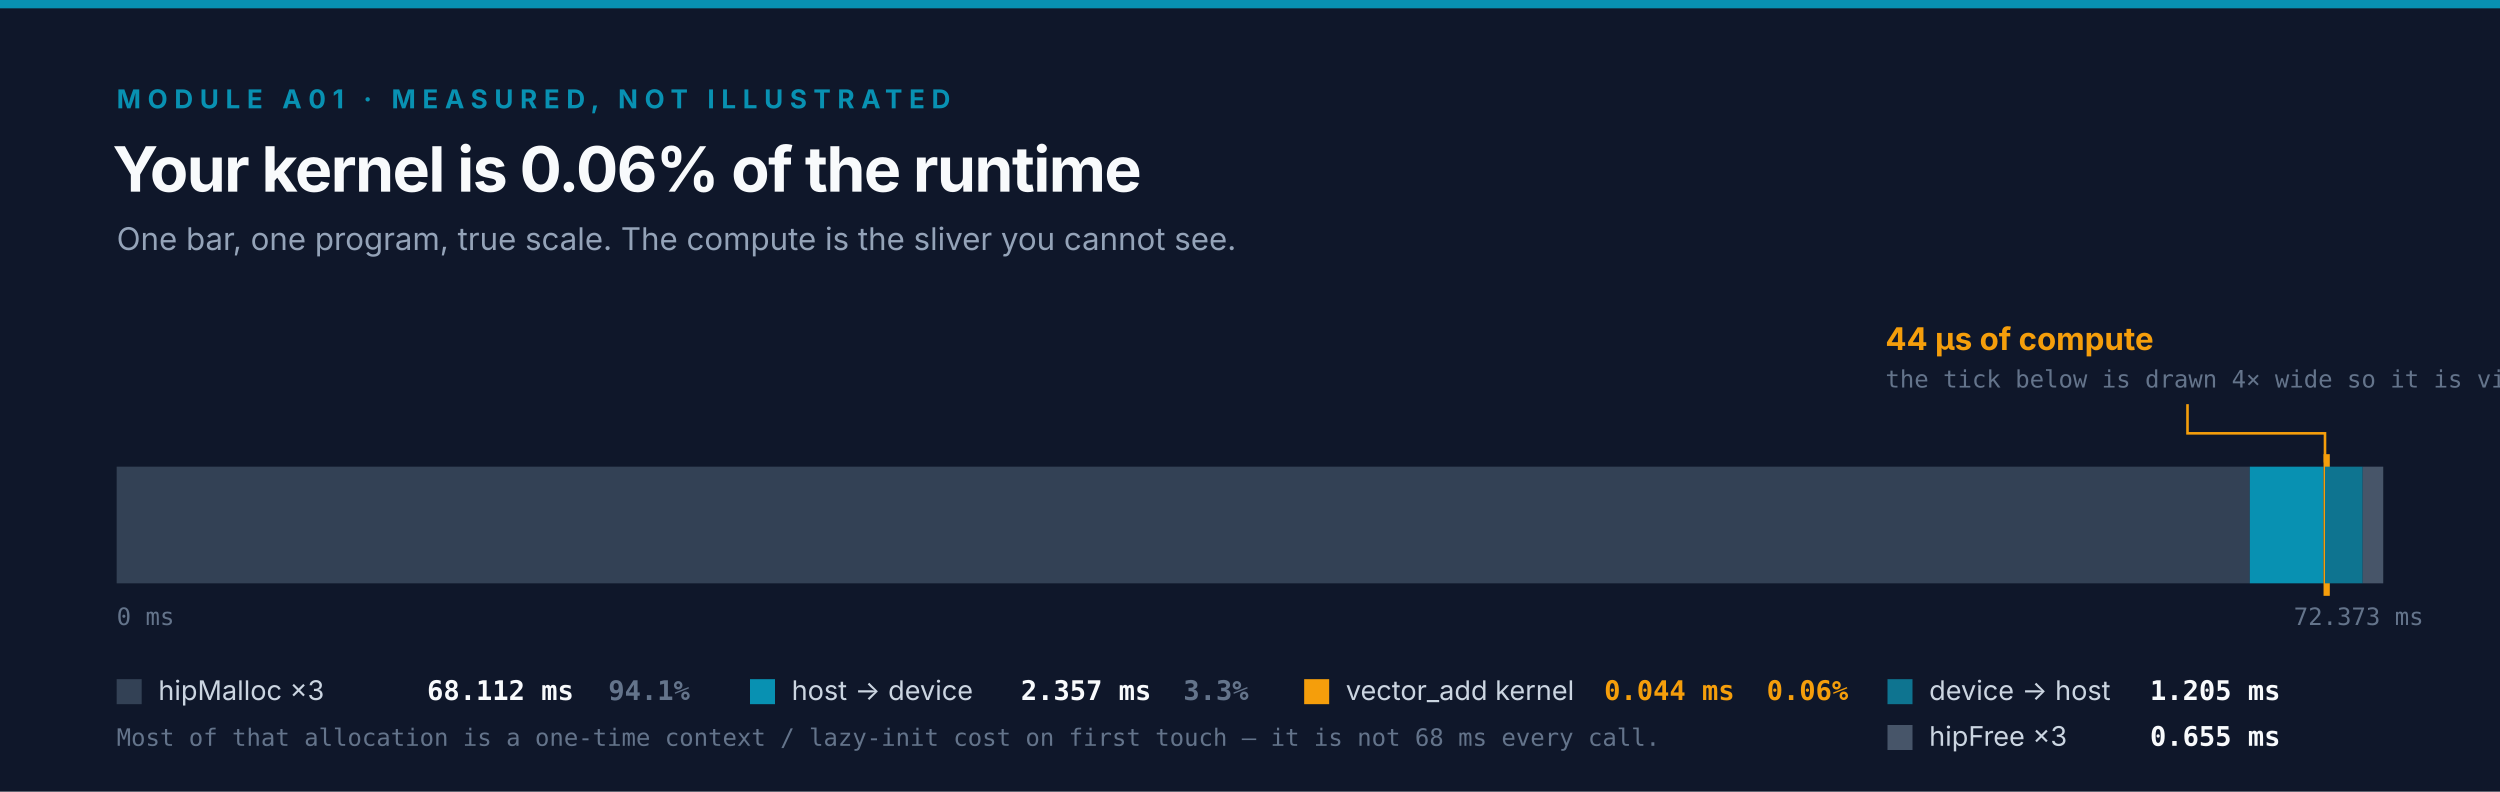
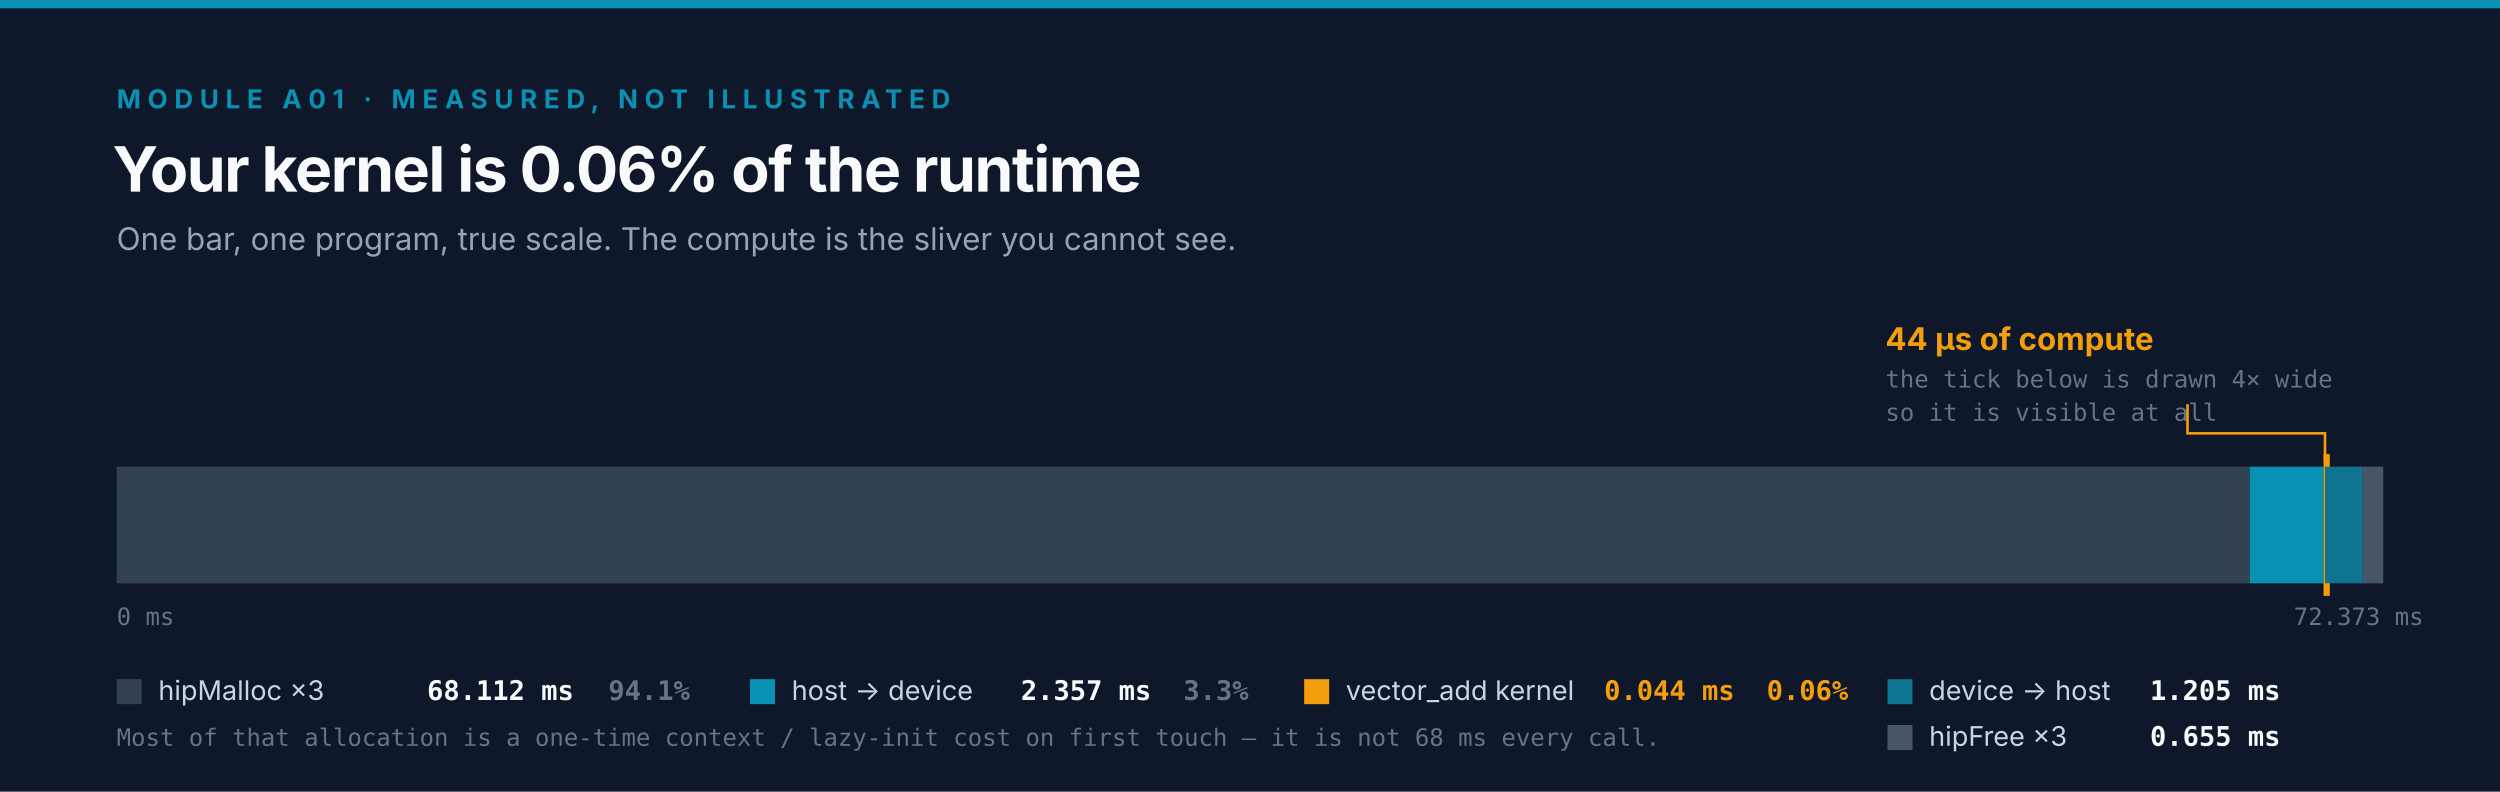
<svg xmlns="http://www.w3.org/2000/svg" viewBox="0 0 1200 380" width="1200" height="380" role="img" aria-labelledby="t d">
  <style>
  .ground  { fill: #0F172A; }
  .rule    { fill: #0891B2; }
  .eyebrow { fill: #0891B2; font: 700 12.5px Inter, "Segoe UI", system-ui, sans-serif; letter-spacing: 3.2px; }
  .head    { fill: #F8FAFC; font: 700 30px Inter, "Segoe UI", system-ui, sans-serif; letter-spacing: -.7px; }
  .sub     { fill: #94A3B8; font: 400 15px Inter, "Segoe UI", system-ui, sans-serif; }
  .num     { font: 700 13px "JetBrains Mono", Consolas, ui-monospace, monospace; }
  .lbl     { fill: #CBD5E1; font: 400 13px Inter, "Segoe UI", system-ui, sans-serif; }
  .tiny    { fill: #64748B; font: 400 11.5px "JetBrains Mono", Consolas, ui-monospace, monospace; }
  .callout { fill: #F59E0B; font: 700 15px Inter, "Segoe UI", system-ui, sans-serif; }
  .leader  { stroke: #F59E0B; stroke-width: 1.25; fill: none; }

  /* The kernel tick is the only animated element: it is what the eye should find. */
  .flash { animation: flash 2.4s ease-in-out infinite; }
  @keyframes flash { 0%,100% { opacity: .55 } 50% { opacity: 1 } }
  @media (prefers-reduced-motion: reduce) { .flash { animation: none; opacity: 1 } }
</style>
  <rect class="ground" width="1200" height="380" />
  <rect class="rule" width="1200" height="4" />
  <text class="eyebrow" x="56" y="52">MODULE A01 · MEASURED, NOT ILLUSTRATED</text>
  <text class="head" x="54" y="92">Your kernel is 0.06% of the runtime</text>
  <text class="sub" x="56" y="120">One bar, one program, true scale. The compute is the sliver you cannot see.</text>
  <text class="callout" x="905" y="168">44 µs of compute</text>
-   <text class="tiny" x="905" y="186">the tick below is drawn 4× wide so it is visible at all</text>
+   <text class="tiny" x="905" y="186">the tick below is drawn 4× wide</text>
+   <text class="tiny" x="905" y="202">so it is visible at all</text>
  <path class="leader" d="M 1050 194 L 1050 208 L 1116 208 L 1116 222" />
  <g>
    <rect x="56" y="224" width="1023.9" height="56" fill="#334155" />
    <rect x="1079.9" y="224" width="35.43" height="56" fill="#0891B2" />
    <rect class="flash" x="1115.3" y="218" width="3" height="68" fill="#F59E0B" />
    <rect x="1116.0" y="224" width="18.11" height="56" fill="#0E7490" />
    <rect x="1134.1" y="224" width="9.85" height="56" fill="#475569" />
  </g>
  <text class="tiny" x="56" y="300">0 ms</text>
  <text class="tiny" x="1101" y="300">72.373 ms</text>
  <g>
    <rect x="56" y="326" width="12" height="12" fill="#334155" />
    <text class="lbl" x="76" y="336">hipMalloc ×3</text>
    <text class="num" x="205" y="336" fill="#F8FAFC">68.112 ms</text>
    <text class="num" x="292" y="336" fill="#64748B">94.1%</text>
    <rect x="360" y="326" width="12" height="12" fill="#0891B2" />
    <text class="lbl" x="380" y="336">host → device</text>
    <text class="num" x="490" y="336" fill="#F8FAFC">2.357 ms</text>
    <text class="num" x="568" y="336" fill="#64748B">3.3%</text>
    <rect x="626" y="326" width="12" height="12" fill="#F59E0B" />
    <text class="lbl" x="646" y="336" fill="#F59E0B">vector_add kernel</text>
    <text class="num" x="770" y="336" fill="#F59E0B">0.044 ms</text>
    <text class="num" x="848" y="336" fill="#F59E0B">0.06%</text>
    <rect x="906" y="326" width="12" height="12" fill="#0E7490" />
    <text class="lbl" x="926" y="336">device → host</text>
    <text class="num" x="1032" y="336" fill="#F8FAFC">1.205 ms</text>
    <rect x="906" y="348" width="12" height="12" fill="#475569" />
    <text class="lbl" x="926" y="358">hipFree ×3</text>
    <text class="num" x="1032" y="358" fill="#F8FAFC">0.655 ms</text>
  </g>
  <text class="tiny" x="56" y="358">Most of that allocation is a one-time context / lazy-init cost on first touch — it is not 68 ms every call.</text>
</svg>
